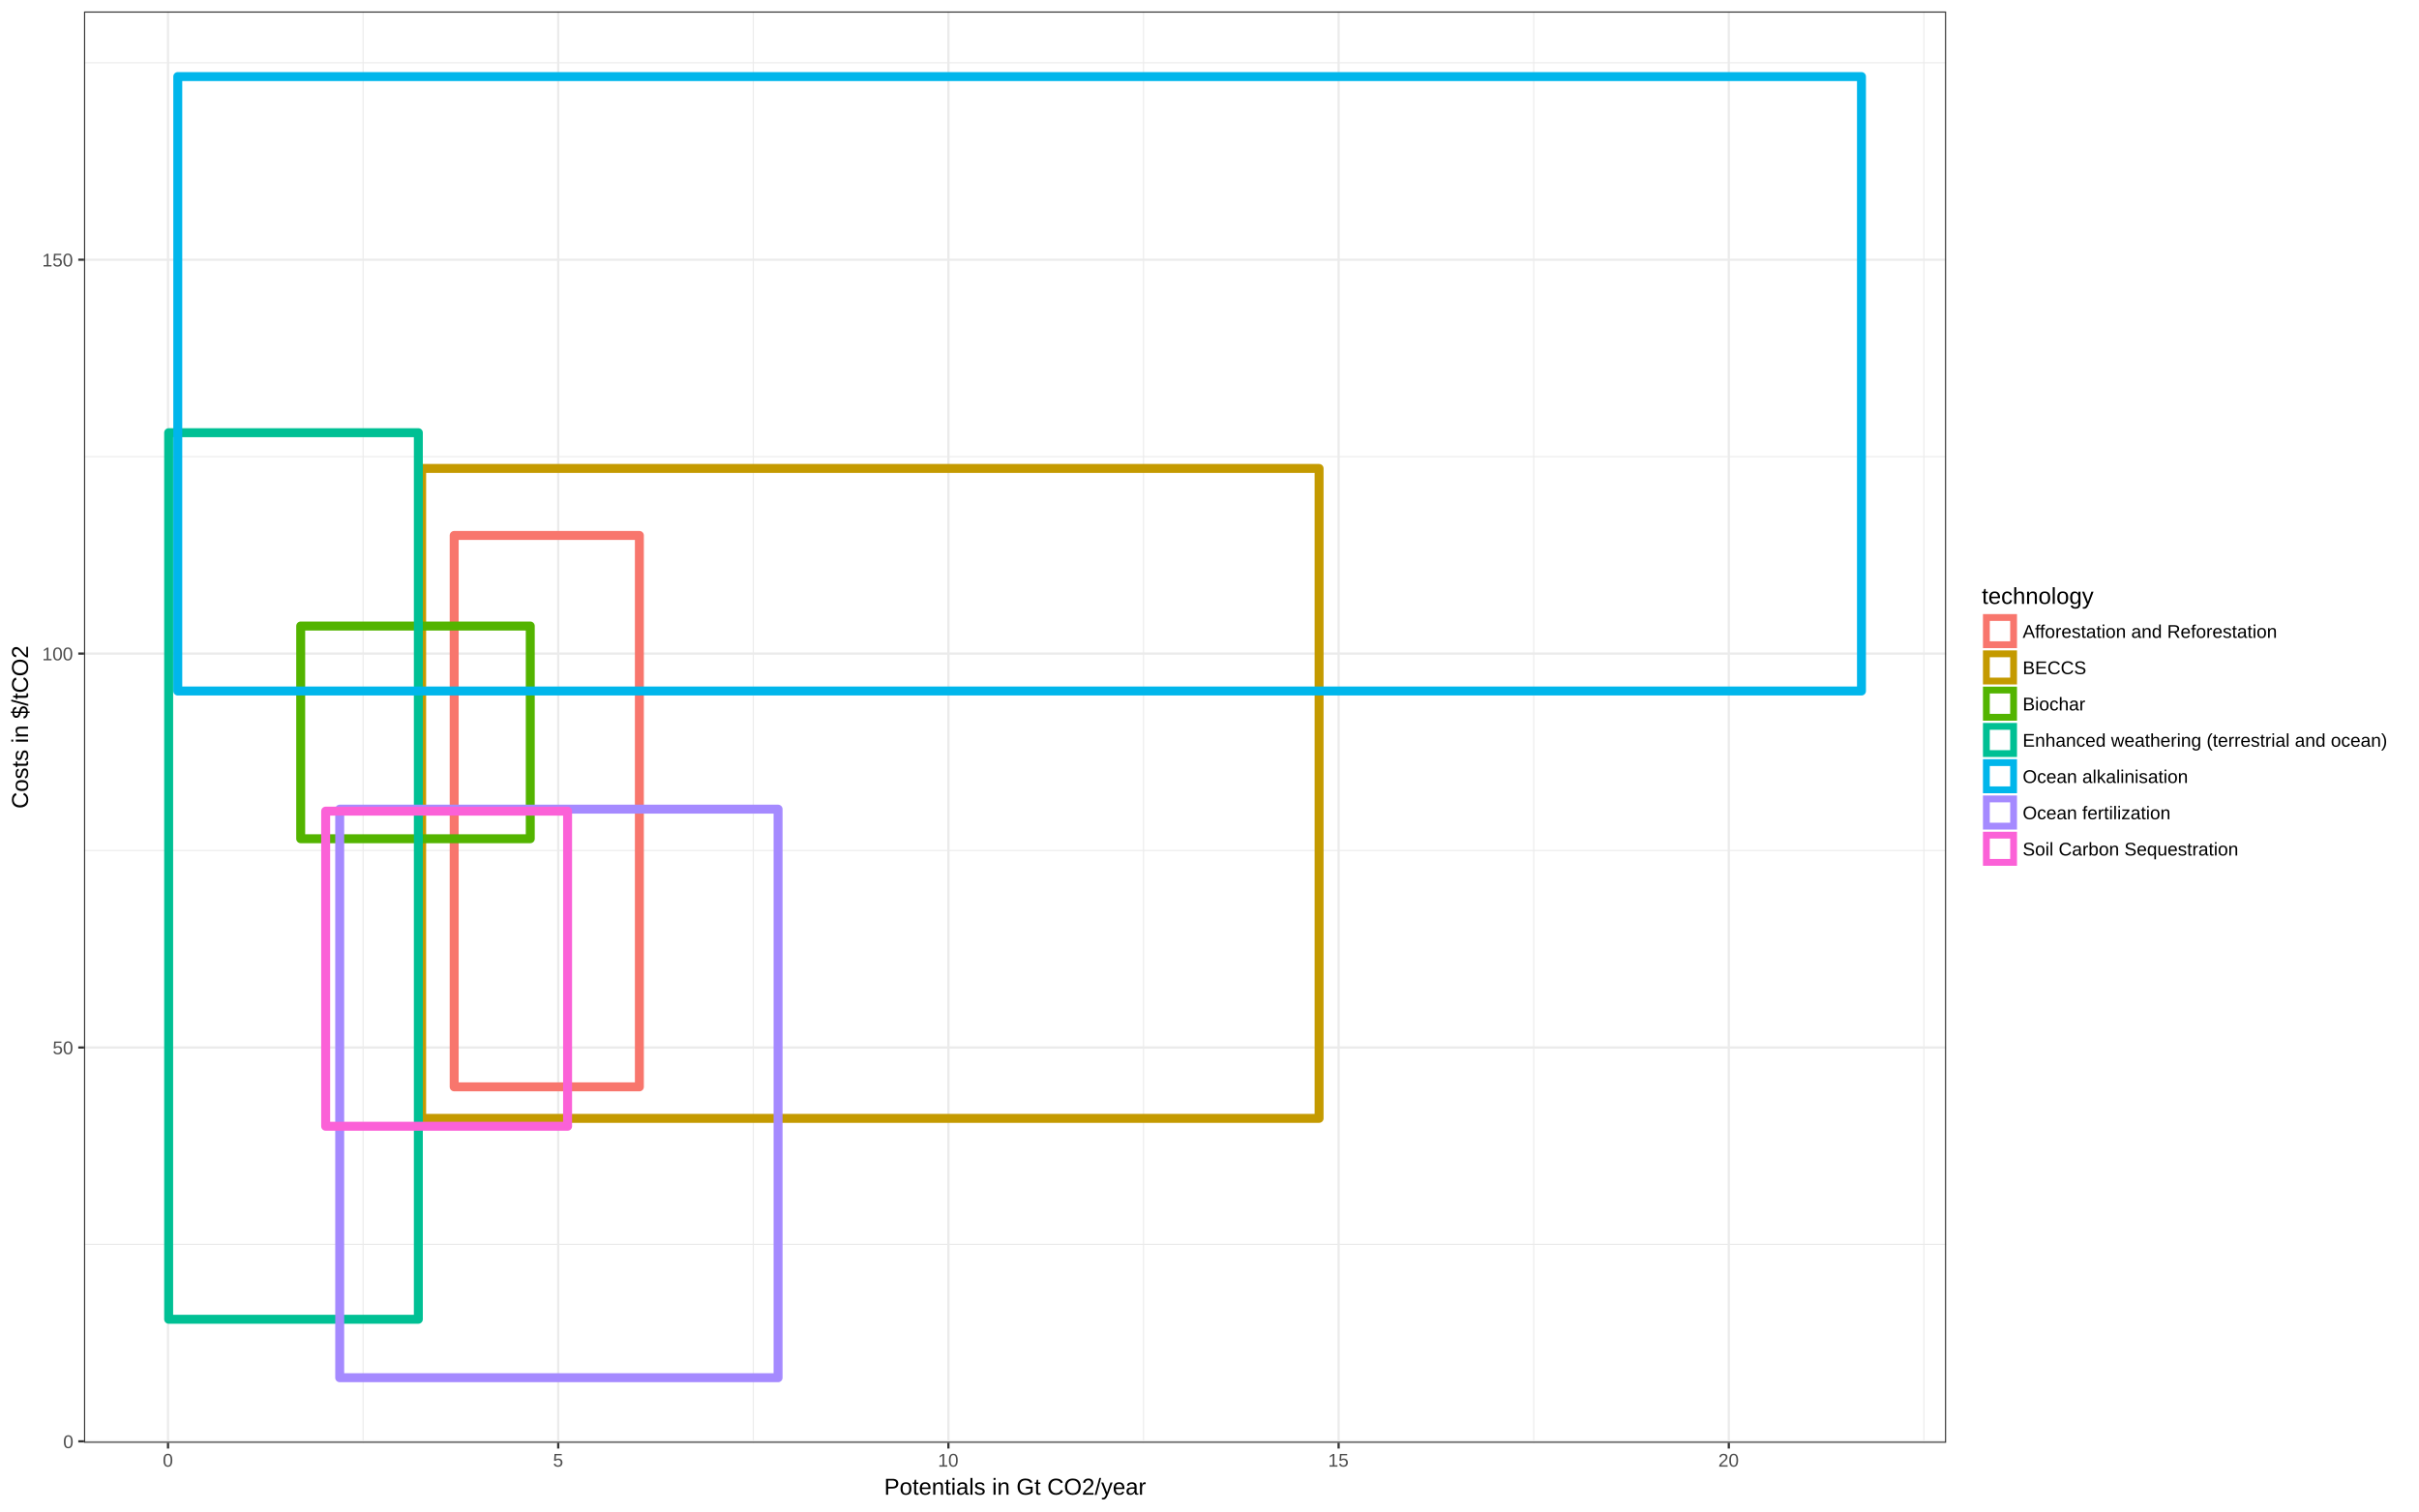
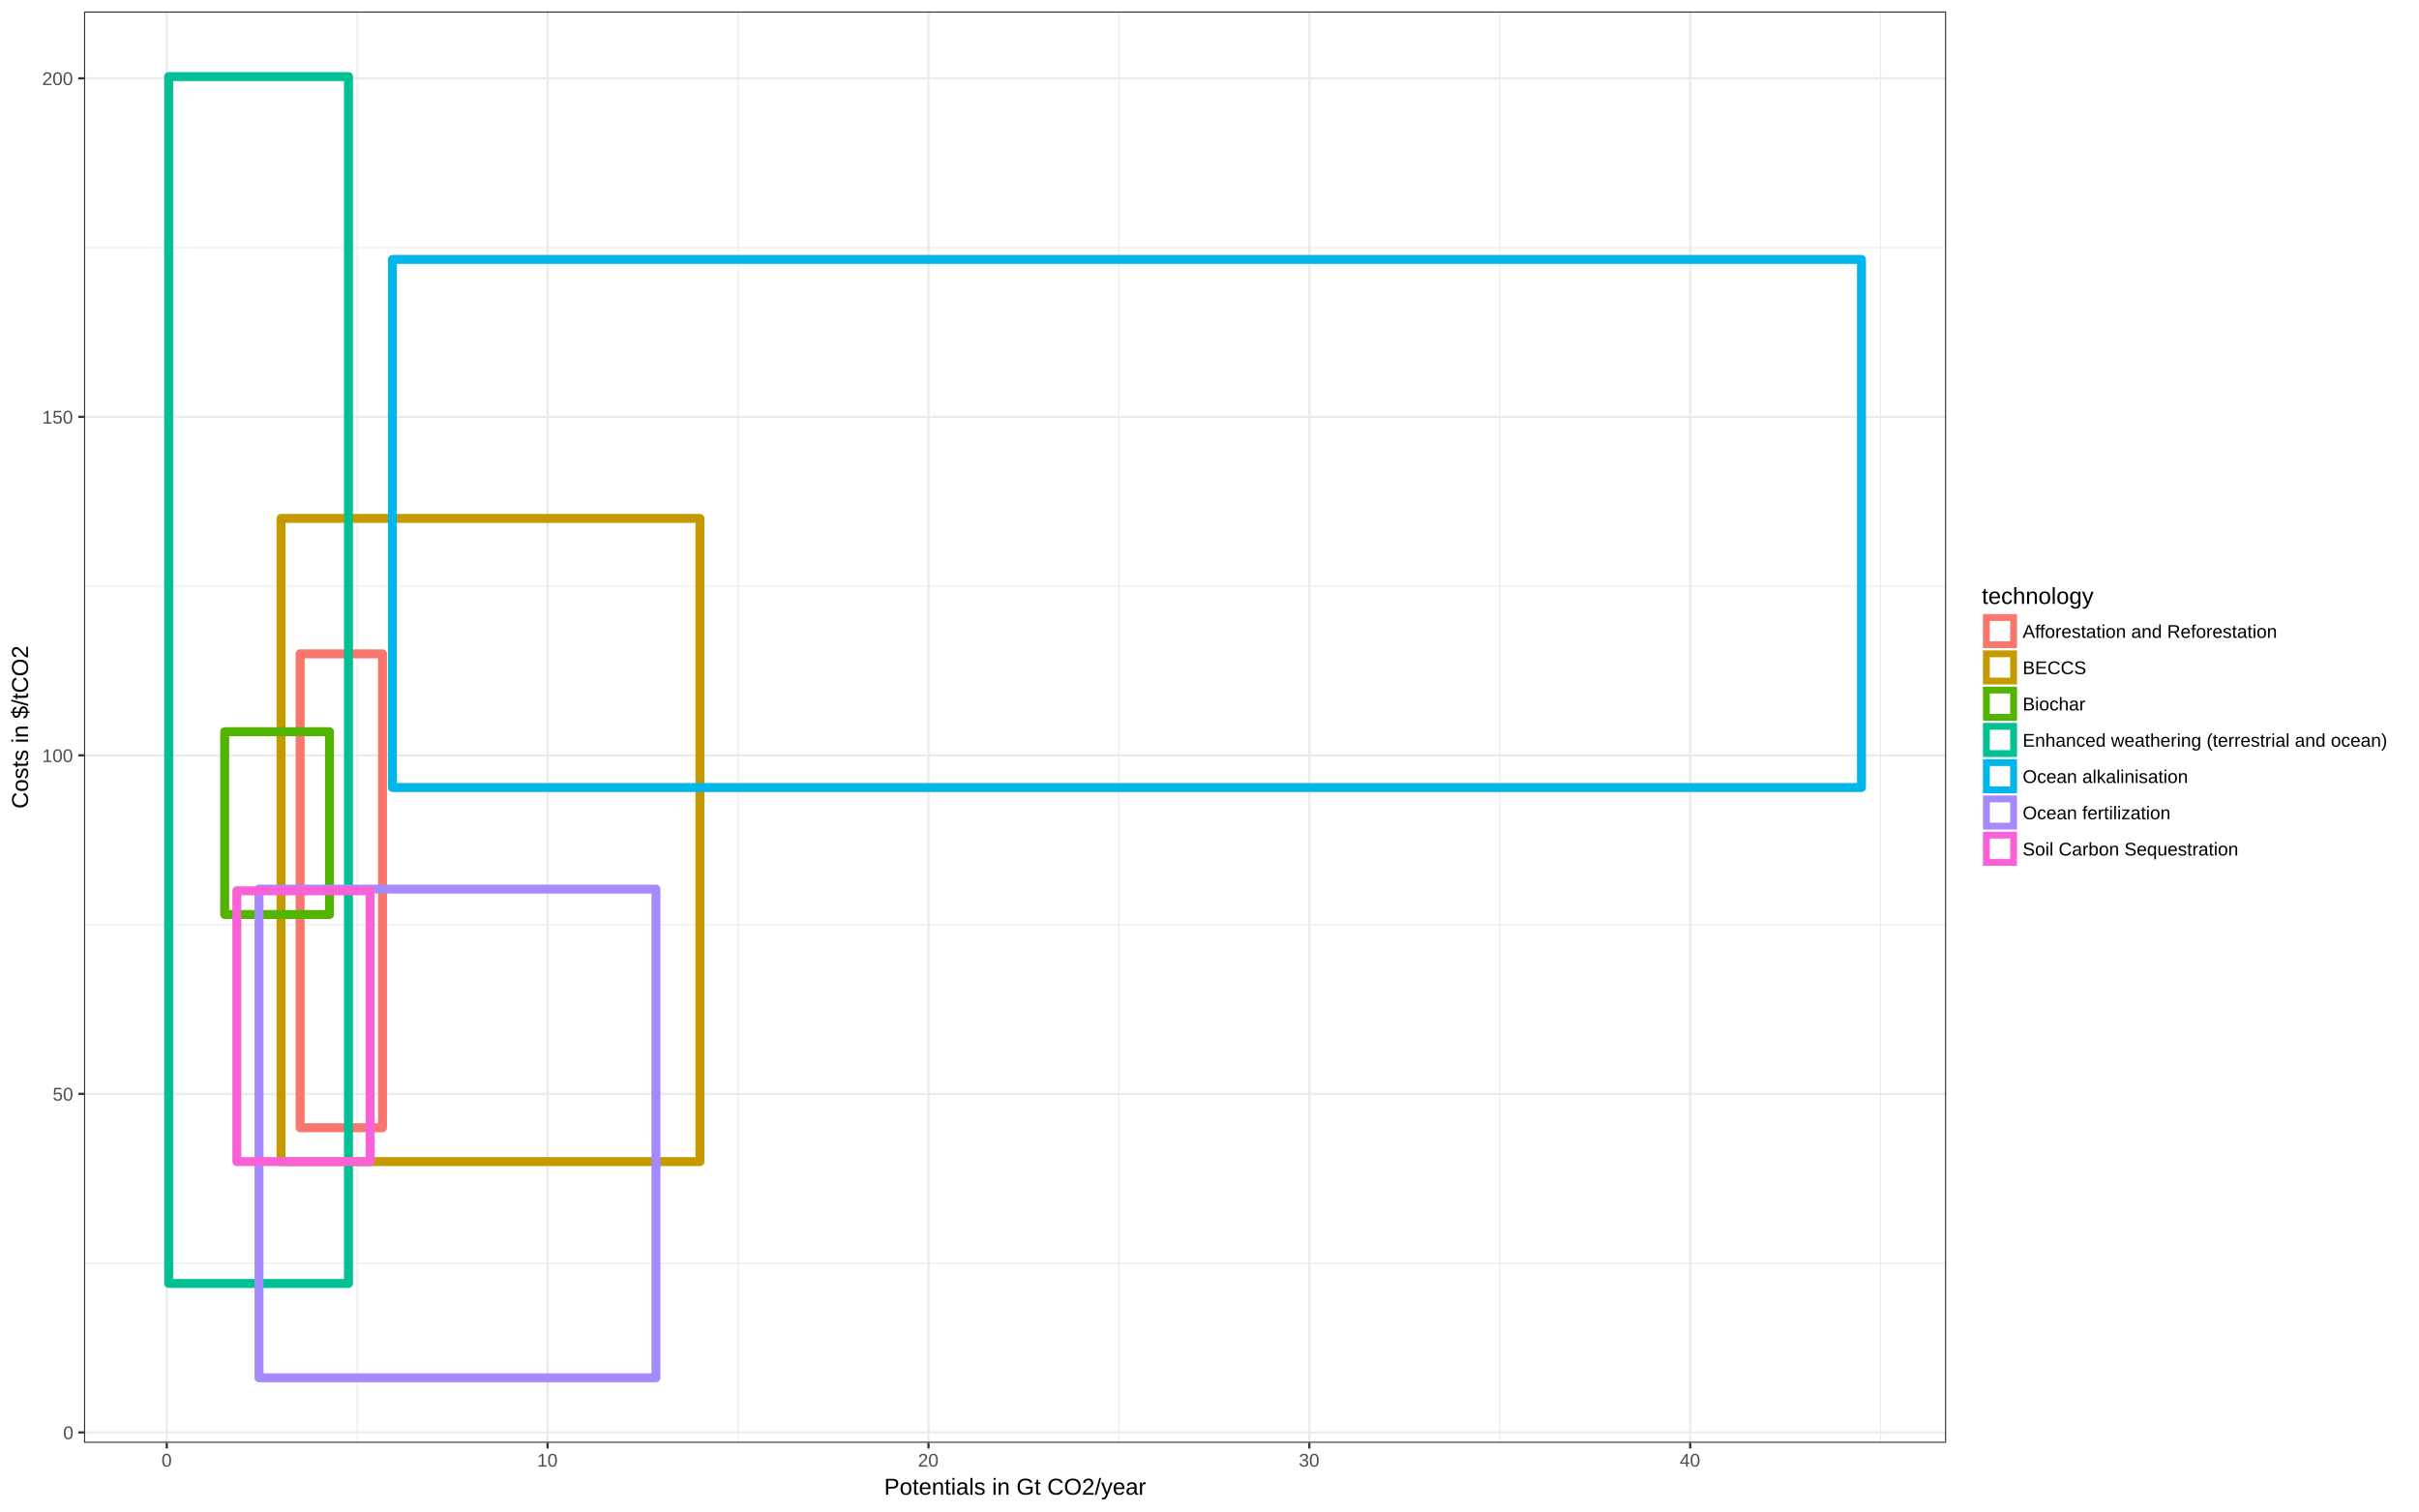
<svg xmlns="http://www.w3.org/2000/svg" viewBox="0 0 1152.00 720.00">
  <defs>
    <style type="text/css">
    line, polyline, path, rect, circle {
      fill: none;
      stroke: #000000;
      stroke-linecap: round;
      stroke-linejoin: round;
      stroke-miterlimit: 10.00;
    }
  </style>
  </defs>
  <rect width="100%" height="100%" style="stroke: none; fill: #FFFFFF;" />
  <rect x="0.00" y="0.00" width="1152.00" height="720.00" style="stroke-width: 1.07; stroke: #FFFFFF; fill: #FFFFFF;" />
  <defs>
    <clipPath id="cpNDAuMDE1OXw5MjYuNzk4fDY4Ny4yNjZ8NS40Nzk0NQ==">
      <rect x="40.02" y="5.48" width="886.78" height="681.79" />
    </clipPath>
  </defs>
  <rect x="40.02" y="5.48" width="886.78" height="681.79" style="stroke-width: 1.07; stroke: none; fill: #FFFFFF;" clip-path="url(#cpNDAuMDE1OXw5MjYuNzk4fDY4Ny4yNjZ8NS40Nzk0NQ==)" />
-   <polyline points="40.02,592.77 926.80,592.77 " style="stroke-width: 0.53; stroke: #EBEBEB; stroke-linecap: butt;" clip-path="url(#cpNDAuMDE1OXw5MjYuNzk4fDY4Ny4yNjZ8NS40Nzk0NQ==)" />
-   <polyline points="40.02,405.14 926.80,405.14 " style="stroke-width: 0.53; stroke: #EBEBEB; stroke-linecap: butt;" clip-path="url(#cpNDAuMDE1OXw5MjYuNzk4fDY4Ny4yNjZ8NS40Nzk0NQ==)" />
-   <polyline points="40.02,217.52 926.80,217.52 " style="stroke-width: 0.53; stroke: #EBEBEB; stroke-linecap: butt;" clip-path="url(#cpNDAuMDE1OXw5MjYuNzk4fDY4Ny4yNjZ8NS40Nzk0NQ==)" />
-   <polyline points="40.02,29.90 926.80,29.90 " style="stroke-width: 0.53; stroke: #EBEBEB; stroke-linecap: butt;" clip-path="url(#cpNDAuMDE1OXw5MjYuNzk4fDY4Ny4yNjZ8NS40Nzk0NQ==)" />
-   <polyline points="172.93,687.27 172.93,5.48 " style="stroke-width: 0.53; stroke: #EBEBEB; stroke-linecap: butt;" clip-path="url(#cpNDAuMDE1OXw5MjYuNzk4fDY4Ny4yNjZ8NS40Nzk0NQ==)" />
-   <polyline points="358.75,687.27 358.75,5.48 " style="stroke-width: 0.53; stroke: #EBEBEB; stroke-linecap: butt;" clip-path="url(#cpNDAuMDE1OXw5MjYuNzk4fDY4Ny4yNjZ8NS40Nzk0NQ==)" />
-   <polyline points="544.58,687.27 544.58,5.48 " style="stroke-width: 0.53; stroke: #EBEBEB; stroke-linecap: butt;" clip-path="url(#cpNDAuMDE1OXw5MjYuNzk4fDY4Ny4yNjZ8NS40Nzk0NQ==)" />
-   <polyline points="730.40,687.27 730.40,5.48 " style="stroke-width: 0.53; stroke: #EBEBEB; stroke-linecap: butt;" clip-path="url(#cpNDAuMDE1OXw5MjYuNzk4fDY4Ny4yNjZ8NS40Nzk0NQ==)" />
-   <polyline points="916.22,687.27 916.22,5.48 " style="stroke-width: 0.53; stroke: #EBEBEB; stroke-linecap: butt;" clip-path="url(#cpNDAuMDE1OXw5MjYuNzk4fDY4Ny4yNjZ8NS40Nzk0NQ==)" />
-   <polyline points="40.02,686.58 926.80,686.58 " style="stroke-width: 1.07; stroke: #EBEBEB; stroke-linecap: butt;" clip-path="url(#cpNDAuMDE1OXw5MjYuNzk4fDY4Ny4yNjZ8NS40Nzk0NQ==)" />
-   <polyline points="40.02,498.96 926.80,498.96 " style="stroke-width: 1.07; stroke: #EBEBEB; stroke-linecap: butt;" clip-path="url(#cpNDAuMDE1OXw5MjYuNzk4fDY4Ny4yNjZ8NS40Nzk0NQ==)" />
-   <polyline points="40.02,311.33 926.80,311.33 " style="stroke-width: 1.07; stroke: #EBEBEB; stroke-linecap: butt;" clip-path="url(#cpNDAuMDE1OXw5MjYuNzk4fDY4Ny4yNjZ8NS40Nzk0NQ==)" />
-   <polyline points="40.02,123.71 926.80,123.71 " style="stroke-width: 1.07; stroke: #EBEBEB; stroke-linecap: butt;" clip-path="url(#cpNDAuMDE1OXw5MjYuNzk4fDY4Ny4yNjZ8NS40Nzk0NQ==)" />
-   <polyline points="80.02,687.27 80.02,5.48 " style="stroke-width: 1.07; stroke: #EBEBEB; stroke-linecap: butt;" clip-path="url(#cpNDAuMDE1OXw5MjYuNzk4fDY4Ny4yNjZ8NS40Nzk0NQ==)" />
-   <polyline points="265.84,687.27 265.84,5.48 " style="stroke-width: 1.07; stroke: #EBEBEB; stroke-linecap: butt;" clip-path="url(#cpNDAuMDE1OXw5MjYuNzk4fDY4Ny4yNjZ8NS40Nzk0NQ==)" />
-   <polyline points="451.66,687.27 451.66,5.48 " style="stroke-width: 1.07; stroke: #EBEBEB; stroke-linecap: butt;" clip-path="url(#cpNDAuMDE1OXw5MjYuNzk4fDY4Ny4yNjZ8NS40Nzk0NQ==)" />
-   <polyline points="637.49,687.27 637.49,5.48 " style="stroke-width: 1.07; stroke: #EBEBEB; stroke-linecap: butt;" clip-path="url(#cpNDAuMDE1OXw5MjYuNzk4fDY4Ny4yNjZ8NS40Nzk0NQ==)" />
-   <polyline points="823.31,687.27 823.31,5.48 " style="stroke-width: 1.07; stroke: #EBEBEB; stroke-linecap: butt;" clip-path="url(#cpNDAuMDE1OXw5MjYuNzk4fDY4Ny4yNjZ8NS40Nzk0NQ==)" />
-   <rect x="216.30" y="255.05" width="88.19" height="262.67" style="stroke-width: 4.27; stroke: #F8766D; stroke-linecap: butt;" clip-path="url(#cpNDAuMDE1OXw5MjYuNzk4fDY4Ny4yNjZ8NS40Nzk0NQ==)" />
-   <rect x="200.80" y="223.15" width="427.39" height="309.57" style="stroke-width: 4.27; stroke: #C49A00; stroke-linecap: butt;" clip-path="url(#cpNDAuMDE1OXw5MjYuNzk4fDY4Ny4yNjZ8NS40Nzk0NQ==)" />
-   <rect x="143.20" y="298.20" width="109.33" height="101.32" style="stroke-width: 4.27; stroke: #53B400; stroke-linecap: butt;" clip-path="url(#cpNDAuMDE1OXw5MjYuNzk4fDY4Ny4yNjZ8NS40Nzk0NQ==)" />
-   <rect x="80.32" y="206.11" width="118.91" height="422.30" style="stroke-width: 4.27; stroke: #00C094; stroke-linecap: butt;" clip-path="url(#cpNDAuMDE1OXw5MjYuNzk4fDY4Ny4yNjZ8NS40Nzk0NQ==)" />
-   <rect x="84.66" y="36.47" width="801.83" height="292.69" style="stroke-width: 4.27; stroke: #00B6EB; stroke-linecap: butt;" clip-path="url(#cpNDAuMDE1OXw5MjYuNzk4fDY4Ny4yNjZ8NS40Nzk0NQ==)" />
-   <rect x="161.78" y="385.44" width="208.76" height="270.83" style="stroke-width: 4.27; stroke: #A58AFF; stroke-linecap: butt;" clip-path="url(#cpNDAuMDE1OXw5MjYuNzk4fDY4Ny4yNjZ8NS40Nzk0NQ==)" />
-   <rect x="155.09" y="386.38" width="115.21" height="150.10" style="stroke-width: 4.27; stroke: #FB61D7; stroke-linecap: butt;" clip-path="url(#cpNDAuMDE1OXw5MjYuNzk4fDY4Ny4yNjZ8NS40Nzk0NQ==)" />
+   <polyline points="40.02,601.69 926.80,601.69 " style="stroke-width: 0.53; stroke: #EBEBEB; stroke-linecap: butt;" clip-path="url(#cpNDAuMDE1OXw5MjYuNzk4fDY4Ny4yNjZ8NS40Nzk0NQ==)" />
+   <polyline points="40.02,440.44 926.80,440.44 " style="stroke-width: 0.53; stroke: #EBEBEB; stroke-linecap: butt;" clip-path="url(#cpNDAuMDE1OXw5MjYuNzk4fDY4Ny4yNjZ8NS40Nzk0NQ==)" />
+   <polyline points="40.02,279.19 926.80,279.19 " style="stroke-width: 0.53; stroke: #EBEBEB; stroke-linecap: butt;" clip-path="url(#cpNDAuMDE1OXw5MjYuNzk4fDY4Ny4yNjZ8NS40Nzk0NQ==)" />
+   <polyline points="40.02,117.94 926.80,117.94 " style="stroke-width: 0.53; stroke: #EBEBEB; stroke-linecap: butt;" clip-path="url(#cpNDAuMDE1OXw5MjYuNzk4fDY4Ny4yNjZ8NS40Nzk0NQ==)" />
+   <polyline points="170.10,687.27 170.10,5.48 " style="stroke-width: 0.53; stroke: #EBEBEB; stroke-linecap: butt;" clip-path="url(#cpNDAuMDE1OXw5MjYuNzk4fDY4Ny4yNjZ8NS40Nzk0NQ==)" />
+   <polyline points="351.48,687.27 351.48,5.48 " style="stroke-width: 0.53; stroke: #EBEBEB; stroke-linecap: butt;" clip-path="url(#cpNDAuMDE1OXw5MjYuNzk4fDY4Ny4yNjZ8NS40Nzk0NQ==)" />
+   <polyline points="532.85,687.27 532.85,5.48 " style="stroke-width: 0.53; stroke: #EBEBEB; stroke-linecap: butt;" clip-path="url(#cpNDAuMDE1OXw5MjYuNzk4fDY4Ny4yNjZ8NS40Nzk0NQ==)" />
+   <polyline points="714.23,687.27 714.23,5.48 " style="stroke-width: 0.53; stroke: #EBEBEB; stroke-linecap: butt;" clip-path="url(#cpNDAuMDE1OXw5MjYuNzk4fDY4Ny4yNjZ8NS40Nzk0NQ==)" />
+   <polyline points="895.60,687.27 895.60,5.48 " style="stroke-width: 0.53; stroke: #EBEBEB; stroke-linecap: butt;" clip-path="url(#cpNDAuMDE1OXw5MjYuNzk4fDY4Ny4yNjZ8NS40Nzk0NQ==)" />
+   <polyline points="40.02,682.32 926.80,682.32 " style="stroke-width: 1.07; stroke: #EBEBEB; stroke-linecap: butt;" clip-path="url(#cpNDAuMDE1OXw5MjYuNzk4fDY4Ny4yNjZ8NS40Nzk0NQ==)" />
+   <polyline points="40.02,521.07 926.80,521.07 " style="stroke-width: 1.07; stroke: #EBEBEB; stroke-linecap: butt;" clip-path="url(#cpNDAuMDE1OXw5MjYuNzk4fDY4Ny4yNjZ8NS40Nzk0NQ==)" />
+   <polyline points="40.02,359.81 926.80,359.81 " style="stroke-width: 1.07; stroke: #EBEBEB; stroke-linecap: butt;" clip-path="url(#cpNDAuMDE1OXw5MjYuNzk4fDY4Ny4yNjZ8NS40Nzk0NQ==)" />
+   <polyline points="40.02,198.56 926.80,198.56 " style="stroke-width: 1.07; stroke: #EBEBEB; stroke-linecap: butt;" clip-path="url(#cpNDAuMDE1OXw5MjYuNzk4fDY4Ny4yNjZ8NS40Nzk0NQ==)" />
+   <polyline points="40.02,37.31 926.80,37.31 " style="stroke-width: 1.07; stroke: #EBEBEB; stroke-linecap: butt;" clip-path="url(#cpNDAuMDE1OXw5MjYuNzk4fDY4Ny4yNjZ8NS40Nzk0NQ==)" />
+   <polyline points="79.42,687.27 79.42,5.48 " style="stroke-width: 1.07; stroke: #EBEBEB; stroke-linecap: butt;" clip-path="url(#cpNDAuMDE1OXw5MjYuNzk4fDY4Ny4yNjZ8NS40Nzk0NQ==)" />
+   <polyline points="260.79,687.27 260.79,5.48 " style="stroke-width: 1.07; stroke: #EBEBEB; stroke-linecap: butt;" clip-path="url(#cpNDAuMDE1OXw5MjYuNzk4fDY4Ny4yNjZ8NS40Nzk0NQ==)" />
+   <polyline points="442.17,687.27 442.17,5.48 " style="stroke-width: 1.07; stroke: #EBEBEB; stroke-linecap: butt;" clip-path="url(#cpNDAuMDE1OXw5MjYuNzk4fDY4Ny4yNjZ8NS40Nzk0NQ==)" />
+   <polyline points="623.54,687.27 623.54,5.48 " style="stroke-width: 1.07; stroke: #EBEBEB; stroke-linecap: butt;" clip-path="url(#cpNDAuMDE1OXw5MjYuNzk4fDY4Ny4yNjZ8NS40Nzk0NQ==)" />
+   <polyline points="804.92,687.27 804.92,5.48 " style="stroke-width: 1.07; stroke: #EBEBEB; stroke-linecap: butt;" clip-path="url(#cpNDAuMDE1OXw5MjYuNzk4fDY4Ny4yNjZ8NS40Nzk0NQ==)" />
+   <rect x="142.93" y="311.44" width="39.23" height="225.75" style="stroke-width: 4.27; stroke: #F8766D; stroke-linecap: butt;" clip-path="url(#cpNDAuMDE1OXw5MjYuNzk4fDY4Ny4yNjZ8NS40Nzk0NQ==)" />
+   <rect x="133.83" y="246.94" width="199.51" height="306.38" style="stroke-width: 4.27; stroke: #C49A00; stroke-linecap: butt;" clip-path="url(#cpNDAuMDE1OXw5MjYuNzk4fDY4Ny4yNjZ8NS40Nzk0NQ==)" />
+   <rect x="107.00" y="348.53" width="49.91" height="87.08" style="stroke-width: 4.27; stroke: #53B400; stroke-linecap: butt;" clip-path="url(#cpNDAuMDE1OXw5MjYuNzk4fDY4Ny4yNjZ8NS40Nzk0NQ==)" />
+   <rect x="80.32" y="36.47" width="85.63" height="574.90" style="stroke-width: 4.27; stroke: #00C094; stroke-linecap: butt;" clip-path="url(#cpNDAuMDE1OXw5MjYuNzk4fDY4Ny4yNjZ8NS40Nzk0NQ==)" />
+   <rect x="186.88" y="123.58" width="699.61" height="251.55" style="stroke-width: 4.27; stroke: #00B6EB; stroke-linecap: butt;" clip-path="url(#cpNDAuMDE1OXw5MjYuNzk4fDY4Ny4yNjZ8NS40Nzk0NQ==)" />
+   <rect x="123.35" y="423.51" width="189.04" height="232.77" style="stroke-width: 4.27; stroke: #A58AFF; stroke-linecap: butt;" clip-path="url(#cpNDAuMDE1OXw5MjYuNzk4fDY4Ny4yNjZ8NS40Nzk0NQ==)" />
+   <rect x="112.79" y="424.31" width="63.48" height="129.00" style="stroke-width: 4.27; stroke: #FB61D7; stroke-linecap: butt;" clip-path="url(#cpNDAuMDE1OXw5MjYuNzk4fDY4Ny4yNjZ8NS40Nzk0NQ==)" />
  <rect x="40.02" y="5.48" width="886.78" height="681.79" style="stroke-width: 1.07; stroke: #333333;" clip-path="url(#cpNDAuMDE1OXw5MjYuNzk4fDY4Ny4yNjZ8NS40Nzk0NQ==)" />
  <defs>
    <clipPath id="cpMHwxMTUyfDcyMHww">
      <rect x="0.00" y="0.00" width="1152.00" height="720.00" />
    </clipPath>
  </defs>
  <g clip-path="url(#cpMHwxMTUyfDcyMHww)">
-     <text x="30.08" y="689.80" style="font-size: 8.80px; fill: #4D4D4D; font-family: Arial;" textLength="5.01px" lengthAdjust="spacingAndGlyphs">0</text>
+     <text x="30.08" y="685.54" style="font-size: 8.80px; fill: #4D4D4D; font-family: Arial;" textLength="5.01px" lengthAdjust="spacingAndGlyphs">0</text>
  </g>
  <g clip-path="url(#cpMHwxMTUyfDcyMHww)">
-     <text x="25.07" y="502.17" style="font-size: 8.80px; fill: #4D4D4D; font-family: Arial;" textLength="10.01px" lengthAdjust="spacingAndGlyphs">50</text>
+     <text x="25.07" y="524.28" style="font-size: 8.80px; fill: #4D4D4D; font-family: Arial;" textLength="10.01px" lengthAdjust="spacingAndGlyphs">50</text>
  </g>
  <g clip-path="url(#cpMHwxMTUyfDcyMHww)">
-     <text x="20.07" y="314.55" style="font-size: 8.80px; fill: #4D4D4D; font-family: Arial;" textLength="15.02px" lengthAdjust="spacingAndGlyphs">100</text>
+     <text x="20.07" y="363.03" style="font-size: 8.80px; fill: #4D4D4D; font-family: Arial;" textLength="15.02px" lengthAdjust="spacingAndGlyphs">100</text>
  </g>
  <g clip-path="url(#cpMHwxMTUyfDcyMHww)">
-     <text x="20.07" y="126.93" style="font-size: 8.80px; fill: #4D4D4D; font-family: Arial;" textLength="15.02px" lengthAdjust="spacingAndGlyphs">150</text>
-   </g>
-   <polyline points="37.28,686.58 40.02,686.58 " style="stroke-width: 1.07; stroke: #333333; stroke-linecap: butt;" clip-path="url(#cpMHwxMTUyfDcyMHww)" />
-   <polyline points="37.28,498.96 40.02,498.96 " style="stroke-width: 1.07; stroke: #333333; stroke-linecap: butt;" clip-path="url(#cpMHwxMTUyfDcyMHww)" />
-   <polyline points="37.28,311.33 40.02,311.33 " style="stroke-width: 1.07; stroke: #333333; stroke-linecap: butt;" clip-path="url(#cpMHwxMTUyfDcyMHww)" />
-   <polyline points="37.28,123.71 40.02,123.71 " style="stroke-width: 1.07; stroke: #333333; stroke-linecap: butt;" clip-path="url(#cpMHwxMTUyfDcyMHww)" />
-   <polyline points="80.02,690.01 80.02,687.27 " style="stroke-width: 1.07; stroke: #333333; stroke-linecap: butt;" clip-path="url(#cpMHwxMTUyfDcyMHww)" />
-   <polyline points="265.84,690.01 265.84,687.27 " style="stroke-width: 1.07; stroke: #333333; stroke-linecap: butt;" clip-path="url(#cpMHwxMTUyfDcyMHww)" />
-   <polyline points="451.66,690.01 451.66,687.27 " style="stroke-width: 1.07; stroke: #333333; stroke-linecap: butt;" clip-path="url(#cpMHwxMTUyfDcyMHww)" />
-   <polyline points="637.49,690.01 637.49,687.27 " style="stroke-width: 1.07; stroke: #333333; stroke-linecap: butt;" clip-path="url(#cpMHwxMTUyfDcyMHww)" />
-   <polyline points="823.31,690.01 823.31,687.27 " style="stroke-width: 1.07; stroke: #333333; stroke-linecap: butt;" clip-path="url(#cpMHwxMTUyfDcyMHww)" />
-   <g clip-path="url(#cpMHwxMTUyfDcyMHww)">
-     <text x="77.51" y="698.63" style="font-size: 8.80px; fill: #4D4D4D; font-family: Arial;" textLength="5.01px" lengthAdjust="spacingAndGlyphs">0</text>
+     <text x="20.07" y="201.78" style="font-size: 8.80px; fill: #4D4D4D; font-family: Arial;" textLength="15.02px" lengthAdjust="spacingAndGlyphs">150</text>
  </g>
  <g clip-path="url(#cpMHwxMTUyfDcyMHww)">
-     <text x="263.34" y="698.63" style="font-size: 8.80px; fill: #4D4D4D; font-family: Arial;" textLength="5.01px" lengthAdjust="spacingAndGlyphs">5</text>
+     <text x="20.07" y="40.53" style="font-size: 8.80px; fill: #4D4D4D; font-family: Arial;" textLength="15.02px" lengthAdjust="spacingAndGlyphs">200</text>
+   </g>
+   <polyline points="37.28,682.32 40.02,682.32 " style="stroke-width: 1.07; stroke: #333333; stroke-linecap: butt;" clip-path="url(#cpMHwxMTUyfDcyMHww)" />
+   <polyline points="37.28,521.07 40.02,521.07 " style="stroke-width: 1.07; stroke: #333333; stroke-linecap: butt;" clip-path="url(#cpMHwxMTUyfDcyMHww)" />
+   <polyline points="37.28,359.81 40.02,359.81 " style="stroke-width: 1.07; stroke: #333333; stroke-linecap: butt;" clip-path="url(#cpMHwxMTUyfDcyMHww)" />
+   <polyline points="37.28,198.56 40.02,198.56 " style="stroke-width: 1.07; stroke: #333333; stroke-linecap: butt;" clip-path="url(#cpMHwxMTUyfDcyMHww)" />
+   <polyline points="37.28,37.31 40.02,37.31 " style="stroke-width: 1.07; stroke: #333333; stroke-linecap: butt;" clip-path="url(#cpMHwxMTUyfDcyMHww)" />
+   <polyline points="79.42,690.01 79.42,687.27 " style="stroke-width: 1.07; stroke: #333333; stroke-linecap: butt;" clip-path="url(#cpMHwxMTUyfDcyMHww)" />
+   <polyline points="260.79,690.01 260.79,687.27 " style="stroke-width: 1.07; stroke: #333333; stroke-linecap: butt;" clip-path="url(#cpMHwxMTUyfDcyMHww)" />
+   <polyline points="442.17,690.01 442.17,687.27 " style="stroke-width: 1.07; stroke: #333333; stroke-linecap: butt;" clip-path="url(#cpMHwxMTUyfDcyMHww)" />
+   <polyline points="623.54,690.01 623.54,687.27 " style="stroke-width: 1.07; stroke: #333333; stroke-linecap: butt;" clip-path="url(#cpMHwxMTUyfDcyMHww)" />
+   <polyline points="804.92,690.01 804.92,687.27 " style="stroke-width: 1.07; stroke: #333333; stroke-linecap: butt;" clip-path="url(#cpMHwxMTUyfDcyMHww)" />
+   <g clip-path="url(#cpMHwxMTUyfDcyMHww)">
+     <text x="76.91" y="698.63" style="font-size: 8.80px; fill: #4D4D4D; font-family: Arial;" textLength="5.01px" lengthAdjust="spacingAndGlyphs">0</text>
  </g>
  <g clip-path="url(#cpMHwxMTUyfDcyMHww)">
-     <text x="446.66" y="698.63" style="font-size: 8.80px; fill: #4D4D4D; font-family: Arial;" textLength="10.01px" lengthAdjust="spacingAndGlyphs">10</text>
+     <text x="255.79" y="698.63" style="font-size: 8.80px; fill: #4D4D4D; font-family: Arial;" textLength="10.01px" lengthAdjust="spacingAndGlyphs">10</text>
  </g>
  <g clip-path="url(#cpMHwxMTUyfDcyMHww)">
-     <text x="632.48" y="698.63" style="font-size: 8.80px; fill: #4D4D4D; font-family: Arial;" textLength="10.01px" lengthAdjust="spacingAndGlyphs">15</text>
+     <text x="437.16" y="698.63" style="font-size: 8.80px; fill: #4D4D4D; font-family: Arial;" textLength="10.01px" lengthAdjust="spacingAndGlyphs">20</text>
  </g>
  <g clip-path="url(#cpMHwxMTUyfDcyMHww)">
-     <text x="818.30" y="698.63" style="font-size: 8.80px; fill: #4D4D4D; font-family: Arial;" textLength="10.01px" lengthAdjust="spacingAndGlyphs">20</text>
+     <text x="618.54" y="698.63" style="font-size: 8.80px; fill: #4D4D4D; font-family: Arial;" textLength="10.01px" lengthAdjust="spacingAndGlyphs">30</text>
+   </g>
+   <g clip-path="url(#cpMHwxMTUyfDcyMHww)">
+     <text x="799.91" y="698.63" style="font-size: 8.80px; fill: #4D4D4D; font-family: Arial;" textLength="10.01px" lengthAdjust="spacingAndGlyphs">40</text>
  </g>
  <g clip-path="url(#cpMHwxMTUyfDcyMHww)">
    <text x="421.05" y="711.99" style="font-size: 11.00px; font-family: Arial;" textLength="124.72px" lengthAdjust="spacingAndGlyphs">Potentials in Gt CO2/year</text>
  </g>
  <g clip-path="url(#cpMHwxMTUyfDcyMHww)">
    <text transform="translate(13.35,385.19) rotate(-90)" style="font-size: 11.00px; font-family: Arial;" textLength="77.64px" lengthAdjust="spacingAndGlyphs">Costs in $/tCO2</text>
  </g>
  <rect x="938.14" y="274.13" width="208.38" height="144.49" style="stroke-width: 1.07; stroke: none; fill: #FFFFFF;" clip-path="url(#cpMHwxMTUyfDcyMHww)" />
  <g clip-path="url(#cpMHwxMTUyfDcyMHww)">
    <text x="943.81" y="287.67" style="font-size: 11.00px; font-family: Arial;" textLength="53.21px" lengthAdjust="spacingAndGlyphs">technology</text>
  </g>
  <rect x="943.81" y="291.99" width="17.28" height="17.28" style="stroke-width: 1.07; stroke: none; fill: #FFFFFF;" clip-path="url(#cpMHwxMTUyfDcyMHww)" />
  <rect x="945.97" y="294.15" width="12.96" height="12.96" style="stroke-width: 3.25; stroke: #F8766D; stroke-linejoin: miter;" clip-path="url(#cpMHwxMTUyfDcyMHww)" />
  <rect x="943.81" y="309.27" width="17.28" height="17.28" style="stroke-width: 1.07; stroke: none; fill: #FFFFFF;" clip-path="url(#cpMHwxMTUyfDcyMHww)" />
  <rect x="945.97" y="311.43" width="12.96" height="12.96" style="stroke-width: 3.25; stroke: #C49A00; stroke-linejoin: miter;" clip-path="url(#cpMHwxMTUyfDcyMHww)" />
  <rect x="943.81" y="326.55" width="17.28" height="17.28" style="stroke-width: 1.07; stroke: none; fill: #FFFFFF;" clip-path="url(#cpMHwxMTUyfDcyMHww)" />
  <rect x="945.97" y="328.71" width="12.96" height="12.96" style="stroke-width: 3.25; stroke: #53B400; stroke-linejoin: miter;" clip-path="url(#cpMHwxMTUyfDcyMHww)" />
  <rect x="943.81" y="343.83" width="17.28" height="17.28" style="stroke-width: 1.07; stroke: none; fill: #FFFFFF;" clip-path="url(#cpMHwxMTUyfDcyMHww)" />
  <rect x="945.97" y="345.99" width="12.96" height="12.96" style="stroke-width: 3.25; stroke: #00C094; stroke-linejoin: miter;" clip-path="url(#cpMHwxMTUyfDcyMHww)" />
  <rect x="943.81" y="361.11" width="17.28" height="17.28" style="stroke-width: 1.07; stroke: none; fill: #FFFFFF;" clip-path="url(#cpMHwxMTUyfDcyMHww)" />
  <rect x="945.97" y="363.27" width="12.96" height="12.96" style="stroke-width: 3.25; stroke: #00B6EB; stroke-linejoin: miter;" clip-path="url(#cpMHwxMTUyfDcyMHww)" />
  <rect x="943.81" y="378.39" width="17.28" height="17.28" style="stroke-width: 1.07; stroke: none; fill: #FFFFFF;" clip-path="url(#cpMHwxMTUyfDcyMHww)" />
  <rect x="945.97" y="380.55" width="12.96" height="12.96" style="stroke-width: 3.25; stroke: #A58AFF; stroke-linejoin: miter;" clip-path="url(#cpMHwxMTUyfDcyMHww)" />
  <rect x="943.81" y="395.67" width="17.28" height="17.28" style="stroke-width: 1.07; stroke: none; fill: #FFFFFF;" clip-path="url(#cpMHwxMTUyfDcyMHww)" />
  <rect x="945.97" y="397.83" width="12.96" height="12.96" style="stroke-width: 3.25; stroke: #FB61D7; stroke-linejoin: miter;" clip-path="url(#cpMHwxMTUyfDcyMHww)" />
  <g clip-path="url(#cpMHwxMTUyfDcyMHww)">
    <text x="963.25" y="303.85" style="font-size: 8.80px; font-family: Arial;" textLength="124.08px" lengthAdjust="spacingAndGlyphs">Afforestation and Reforestation</text>
  </g>
  <g clip-path="url(#cpMHwxMTUyfDcyMHww)">
    <text x="963.25" y="321.13" style="font-size: 8.80px; font-family: Arial;" textLength="31.01px" lengthAdjust="spacingAndGlyphs">BECCS</text>
  </g>
  <g clip-path="url(#cpMHwxMTUyfDcyMHww)">
    <text x="963.25" y="338.41" style="font-size: 8.80px; font-family: Arial;" textLength="30.52px" lengthAdjust="spacingAndGlyphs">Biochar</text>
  </g>
  <g clip-path="url(#cpMHwxMTUyfDcyMHww)">
    <text x="963.25" y="355.69" style="font-size: 8.80px; font-family: Arial;" textLength="177.60px" lengthAdjust="spacingAndGlyphs">Enhanced weathering (terrestrial and ocean)</text>
  </g>
  <g clip-path="url(#cpMHwxMTUyfDcyMHww)">
    <text x="963.25" y="372.97" style="font-size: 8.80px; font-family: Arial;" textLength="80.55px" lengthAdjust="spacingAndGlyphs">Ocean alkalinisation</text>
  </g>
  <g clip-path="url(#cpMHwxMTUyfDcyMHww)">
    <text x="963.25" y="390.25" style="font-size: 8.80px; font-family: Arial;" textLength="72.04px" lengthAdjust="spacingAndGlyphs">Ocean fertilization</text>
  </g>
  <g clip-path="url(#cpMHwxMTUyfDcyMHww)">
    <text x="963.25" y="407.53" style="font-size: 8.80px; font-family: Arial;" textLength="105.06px" lengthAdjust="spacingAndGlyphs">Soil Carbon Sequestration</text>
  </g>
</svg>
